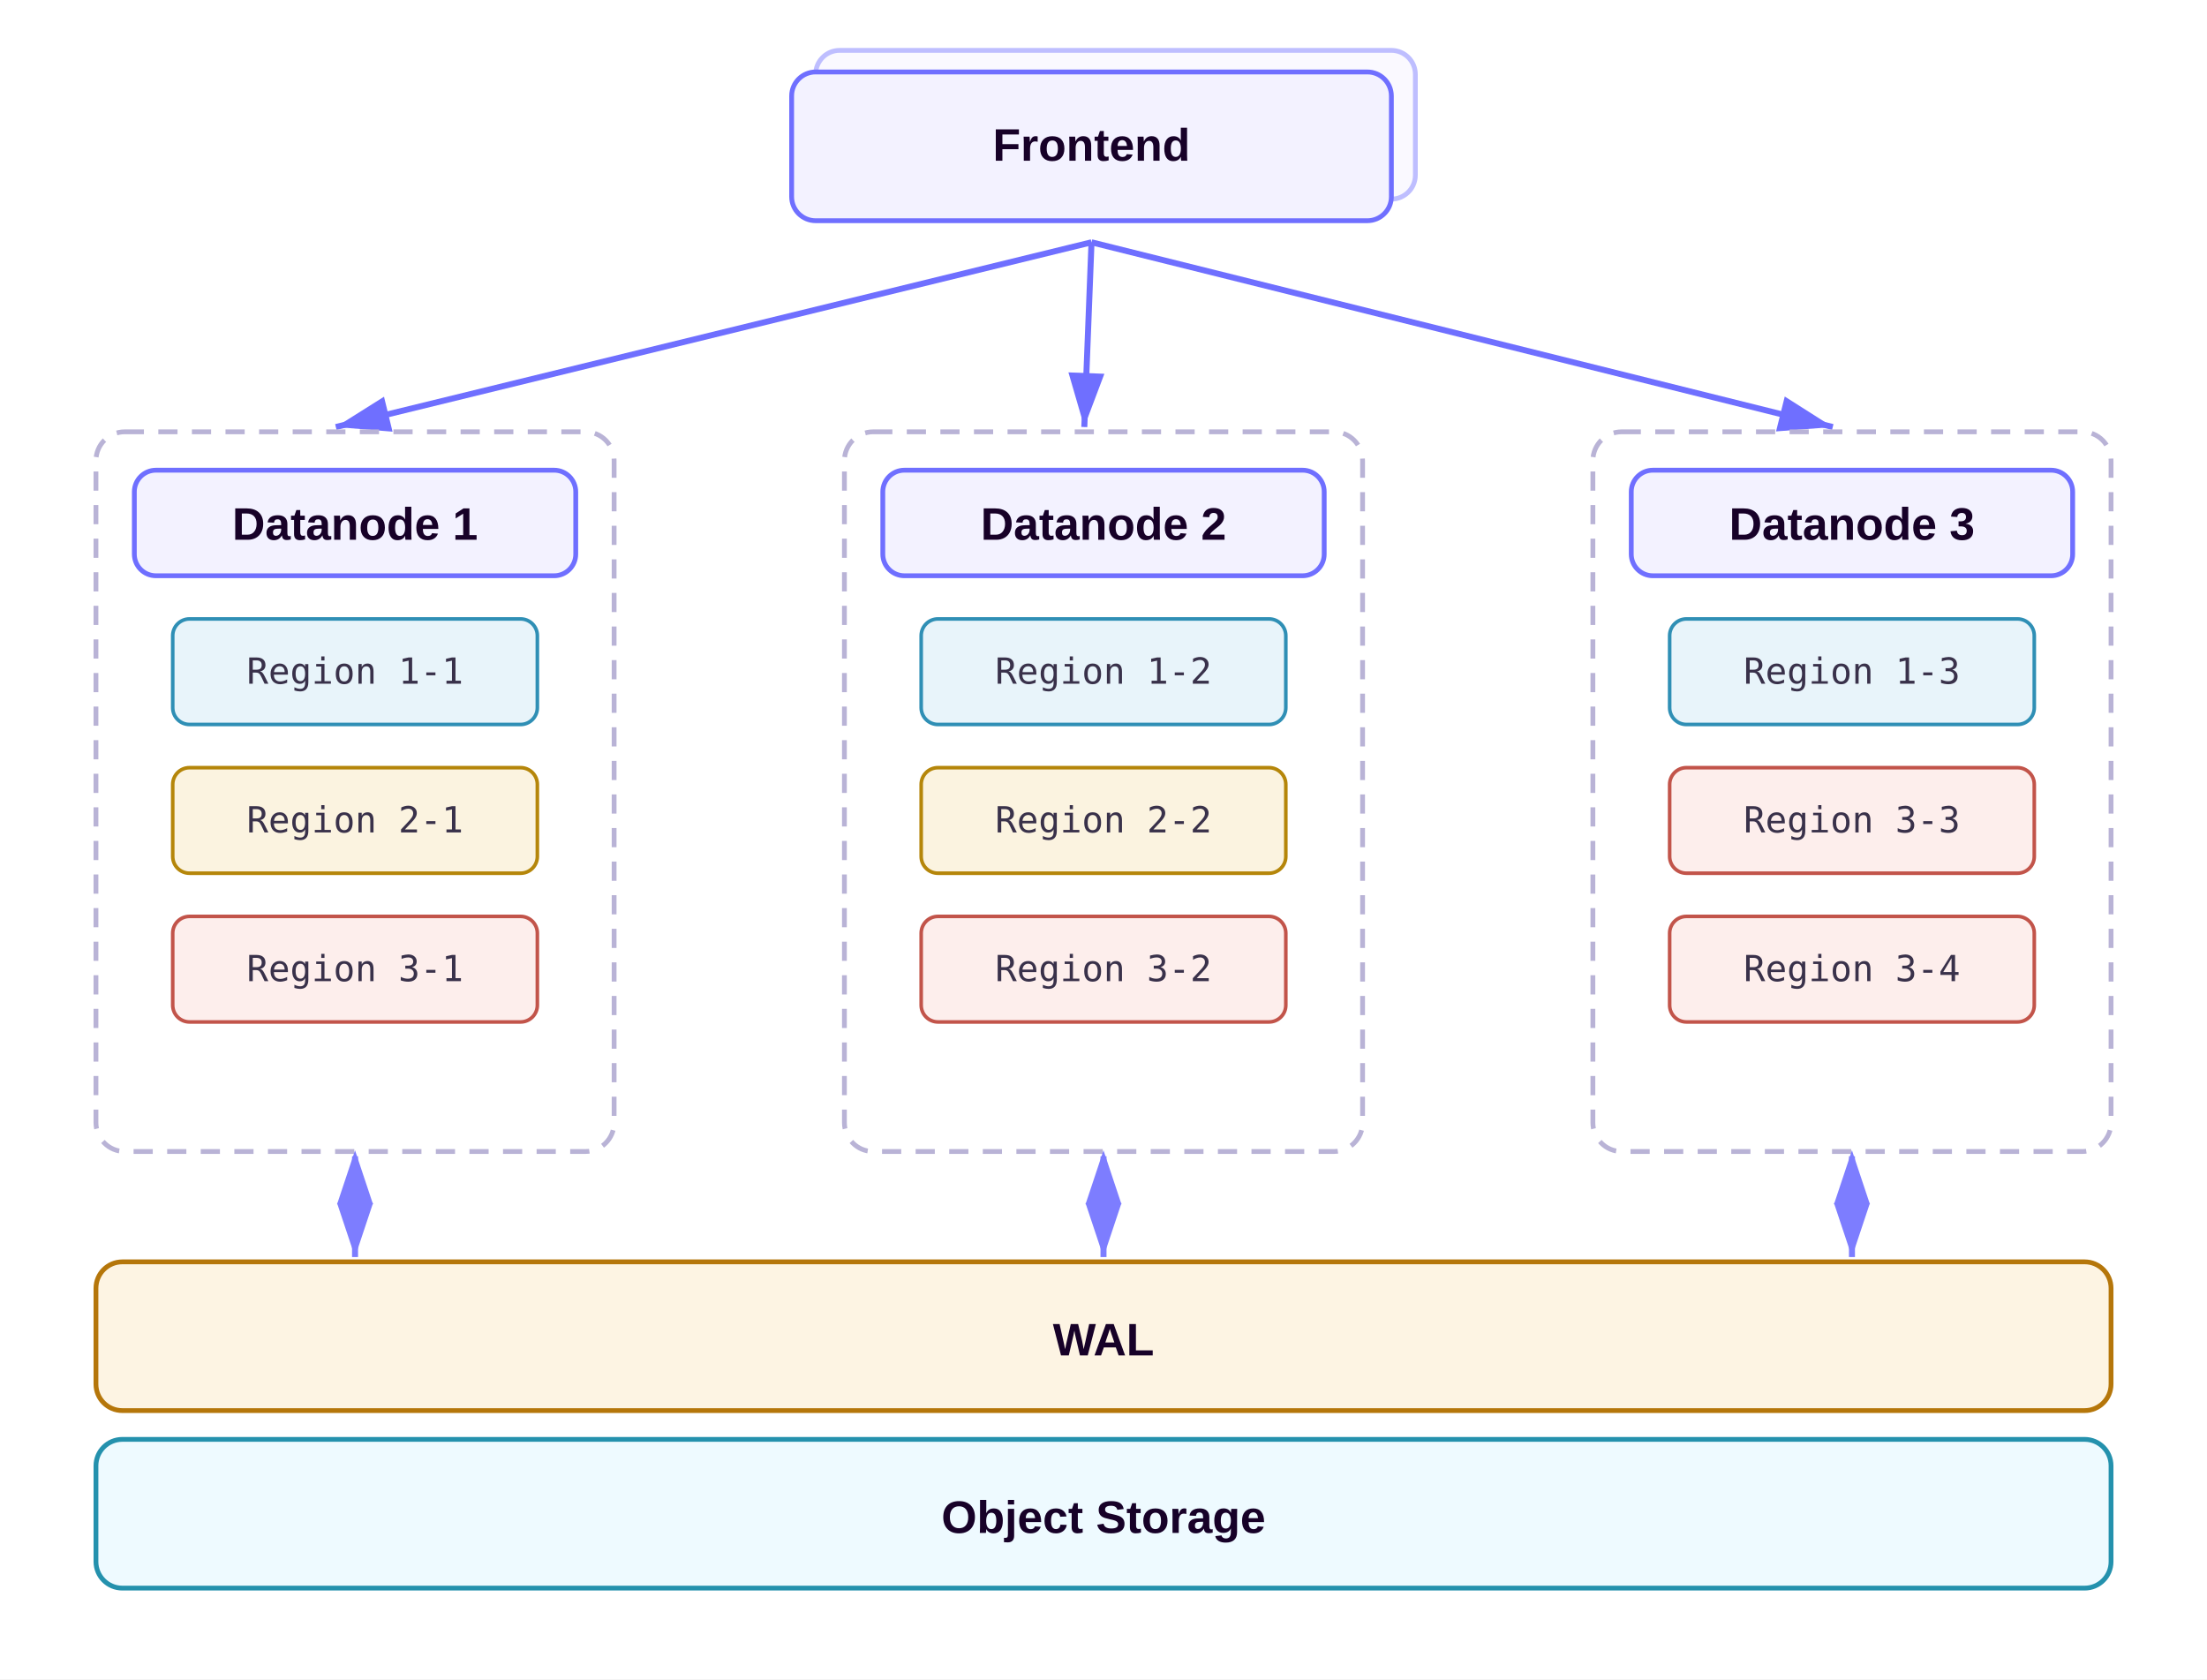
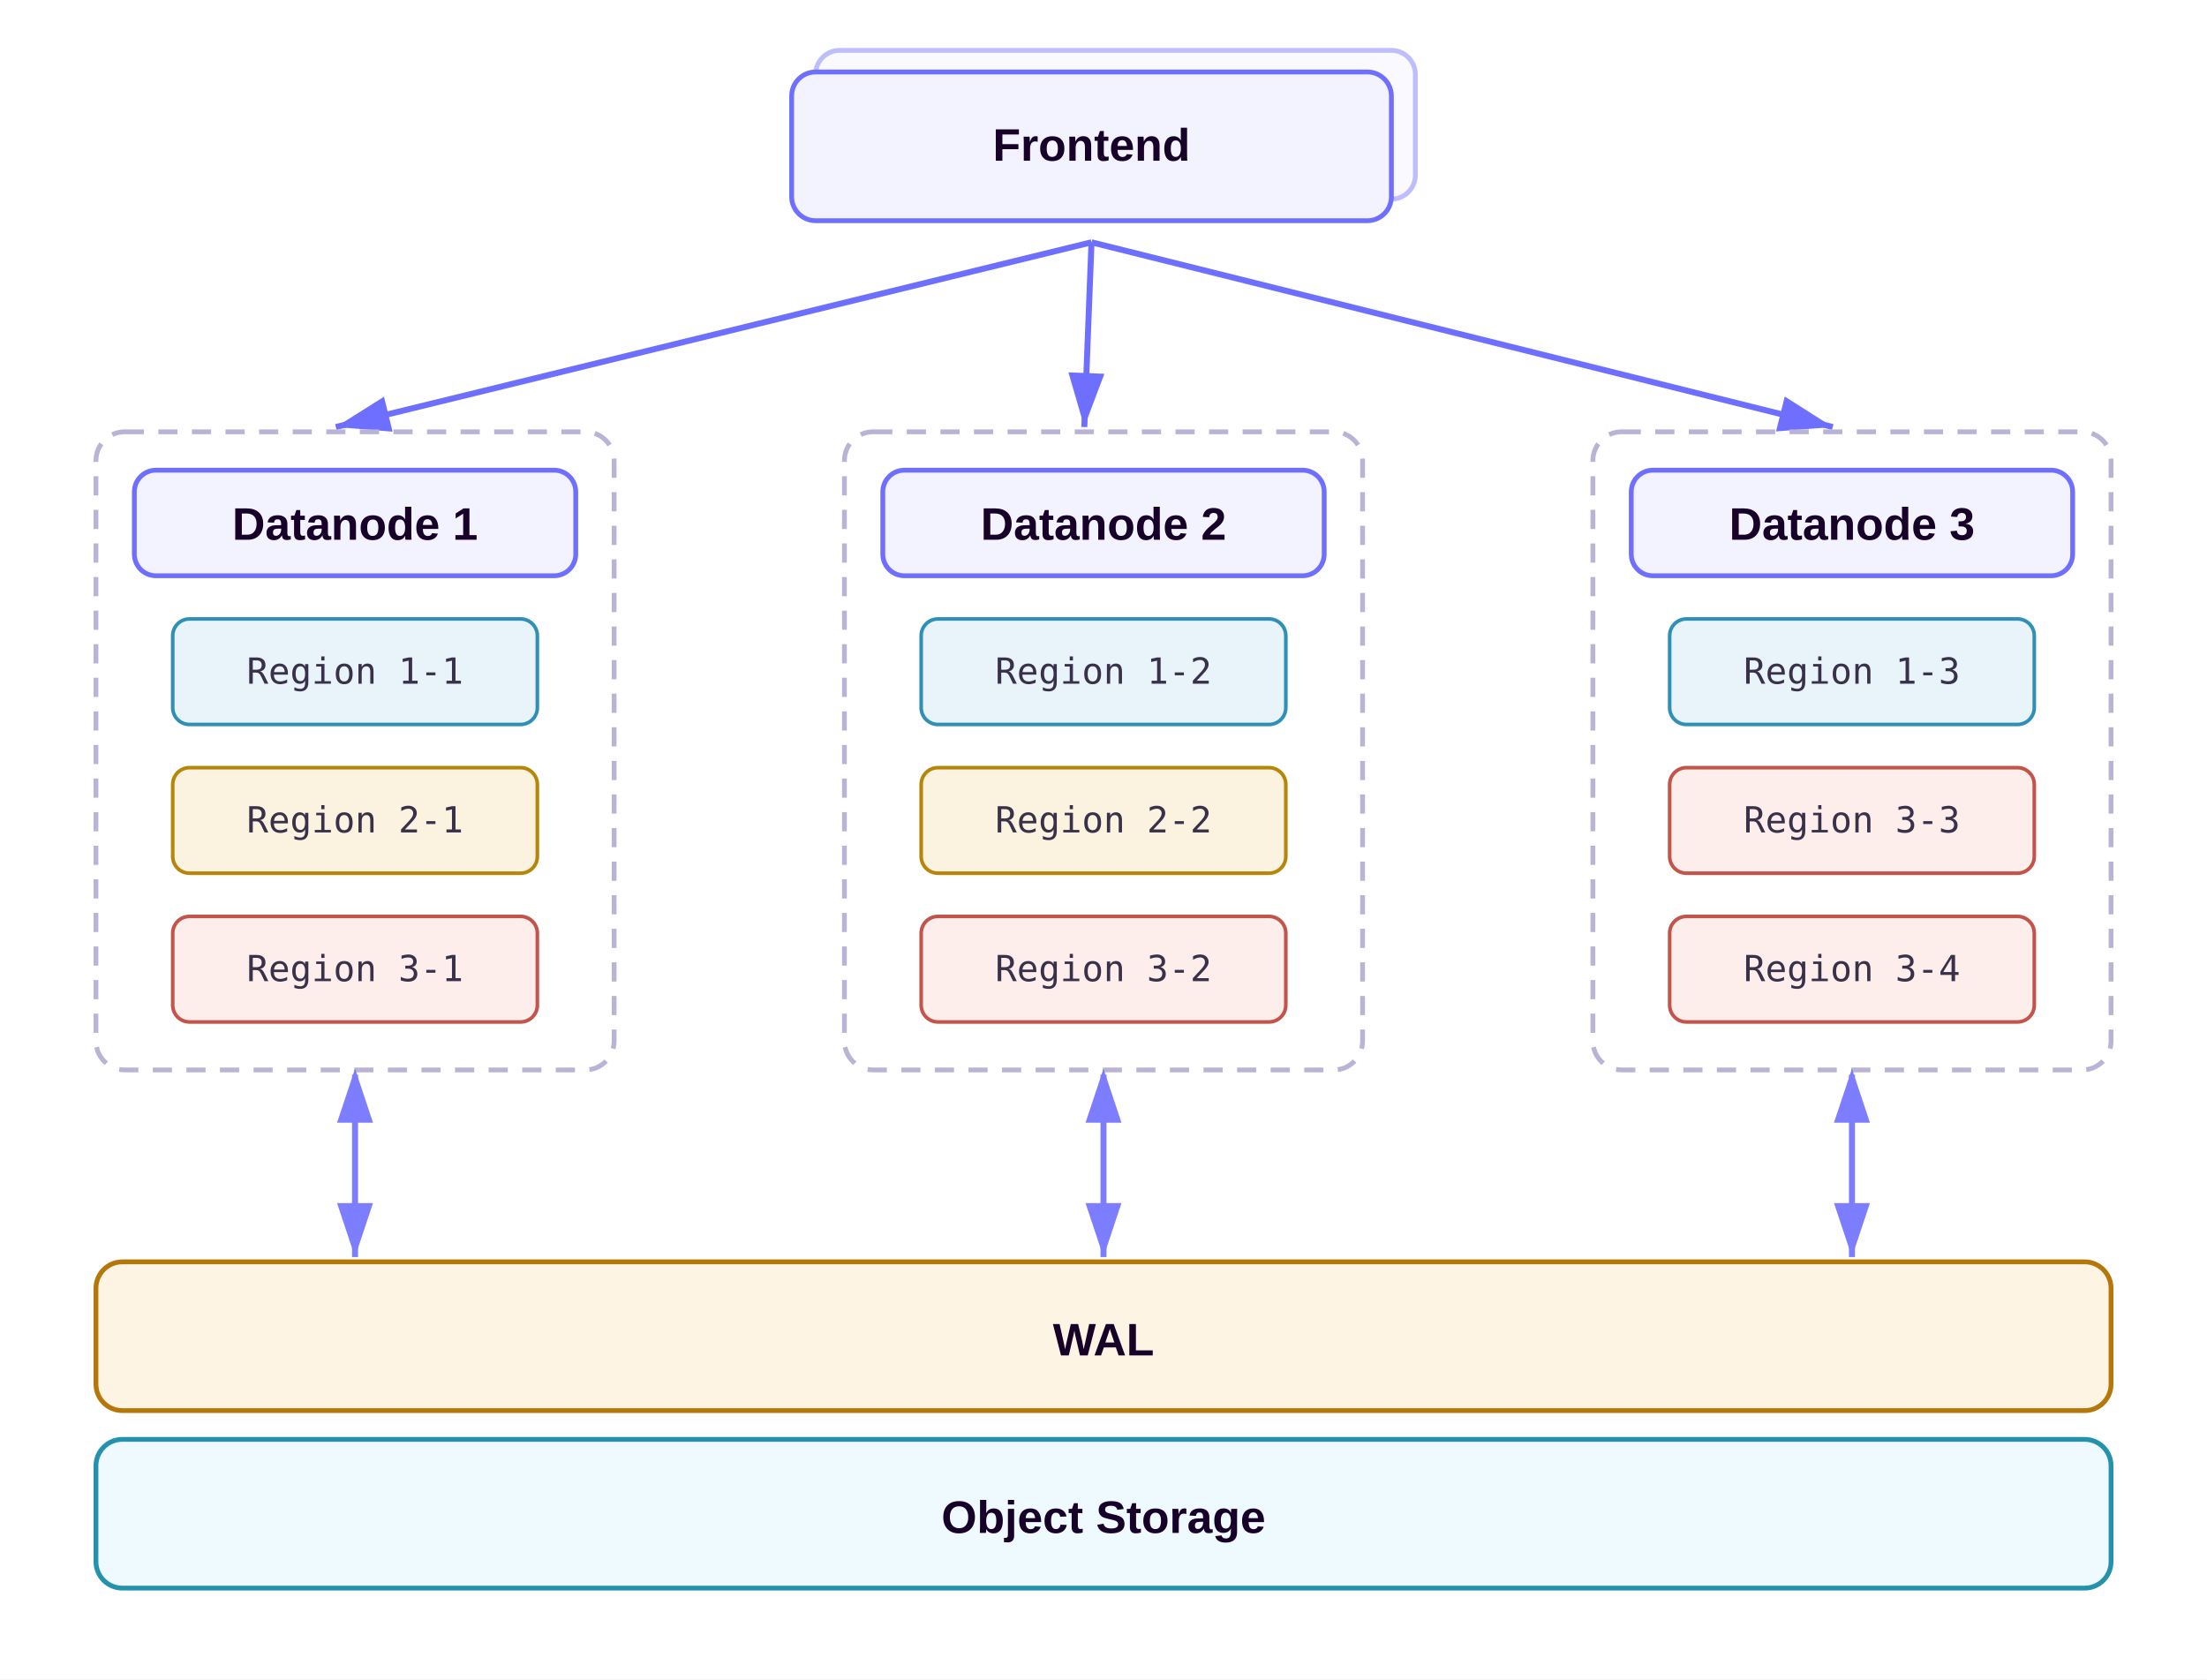
<svg xmlns="http://www.w3.org/2000/svg" width="920" height="700" viewBox="0 0 920 700" role="img" aria-labelledby="title description">
  <defs>
    <marker id="a" markerWidth="10" markerHeight="10" refX="9" refY="3" orient="auto" markerUnits="strokeWidth">
      <path d="M0,0 L0,6 L9,3 z" fill="#6f6fff" />
    </marker>
    <marker id="g" markerWidth="10" markerHeight="10" refX="9" refY="3" orient="auto" markerUnits="strokeWidth">
      <path d="M0,0 L0,6 L9,3 z" fill="#2a9d5c" />
    </marker>
    <marker id="gs" markerWidth="10" markerHeight="10" refX="1" refY="3" orient="auto" markerUnits="strokeWidth">
      <path d="M9,0 L9,6 L0,3 z" fill="#2a9d5c" />
    </marker>
    <marker id="as" markerWidth="10" markerHeight="10" refX="1" refY="3" orient="auto" markerUnits="strokeWidth">
      <path d="M9,0 L9,6 L0,3 z" fill="#6f6fff" />
    </marker>
    <marker id="am" markerWidth="10" markerHeight="10" refX="9" refY="3" orient="auto" markerUnits="strokeWidth">
      <path d="M0,0 L0,6 L9,3 z" fill="#b5760a" />
    </marker>
    <style>
      .t { font: 600 19px Arial, sans-serif; fill: #170128; }
      .l { font: 16px Arial, sans-serif; fill: #39314a; }
      .s { font: 14px Arial, sans-serif; fill: #5b5470; }
      .m { font: 15px "DejaVu Sans Mono", Menlo, monospace; fill: #39314a; }
      .mt { font: 600 17px "DejaVu Sans Mono", Menlo, monospace; fill: #170128; }
      .ms { font: 12px "DejaVu Sans Mono", Menlo, monospace; fill: #ffffff; }
      .zone { fill: #ffffff; stroke: #b9b3d6; stroke-width: 2; stroke-dasharray: 8 6; }
      .node { fill: #f3f2ff; stroke: #6f6fff; stroke-width: 2; }
      .infra { fill: #eefaff; stroke: #2491ad; stroke-width: 2; }
      .wal { fill: #fdf4e3; stroke: #b5760a; stroke-width: 2; }
      .fail { fill: #fff4f4; stroke: #d64545; stroke-width: 2; }
      .flow { fill: none; stroke: #6f6fff; stroke-width: 2.5; marker-end: url(#a); }
      .bus { fill: none; stroke: #6f6fff; stroke-width: 2.5; }
      .rep { fill: none; stroke: #2a9d5c; stroke-width: 2.5; stroke-dasharray: 7 5;
              marker-end: url(#g); }
      .rep2 { fill: none; stroke: #2a9d5c; stroke-width: 2.5; stroke-dasharray: 7 5;
               marker-start: url(#gs); marker-end: url(#g); }
      .lbl { font: 600 15px Arial, sans-serif; fill: #39314a; }
    </style>
  </defs>
  <rect width="920" height="700" fill="#ffffff" />
  <rect class="node" x="340" y="21" width="250" height="62" rx="10" opacity="0.45" />
  <rect class="node" x="330" y="30" width="250" height="62" rx="10" />
  <text class="t" x="455.0" y="67.0" text-anchor="middle">Frontend</text>
  <path class="flow" d="M455 101 L140 178" />
  <path class="flow" d="M455 101 L452 178" />
  <path class="flow" d="M455 101 L764 178" />
-   <rect class="zone" x="40" y="180" width="216" height="300" rx="12" />
+   <rect class="zone" x="40" y="180" width="216" height="266" rx="12" />
  <rect class="node" x="56" y="196" width="184" height="44" rx="9" />
  <text class="t" x="148" y="225" text-anchor="middle">Datanode 1</text>
  <rect x="72" y="258" width="152" height="44" rx="7" fill="#e8f4fa" stroke="#2f8fb5" stroke-width="1.5" />
  <text class="m" x="148" y="285" text-anchor="middle" fill="#2f8fb5">Region 1-1</text>
  <rect x="72" y="320" width="152" height="44" rx="7" fill="#fbf3e0" stroke="#b5860a" stroke-width="1.5" />
  <text class="m" x="148" y="347" text-anchor="middle" fill="#b5860a">Region 2-1</text>
  <rect x="72" y="382" width="152" height="44" rx="7" fill="#fdeeec" stroke="#c2544a" stroke-width="1.5" />
  <text class="m" x="148" y="409" text-anchor="middle" fill="#c2544a">Region 3-1</text>
-   <rect class="zone" x="352" y="180" width="216" height="300" rx="12" />
+   <rect class="zone" x="352" y="180" width="216" height="266" rx="12" />
  <rect class="node" x="368" y="196" width="184" height="44" rx="9" />
  <text class="t" x="460" y="225" text-anchor="middle">Datanode 2</text>
  <rect x="384" y="258" width="152" height="44" rx="7" fill="#e8f4fa" stroke="#2f8fb5" stroke-width="1.5" />
  <text class="m" x="460" y="285" text-anchor="middle" fill="#2f8fb5">Region 1-2</text>
  <rect x="384" y="320" width="152" height="44" rx="7" fill="#fbf3e0" stroke="#b5860a" stroke-width="1.5" />
  <text class="m" x="460" y="347" text-anchor="middle" fill="#b5860a">Region 2-2</text>
  <rect x="384" y="382" width="152" height="44" rx="7" fill="#fdeeec" stroke="#c2544a" stroke-width="1.5" />
  <text class="m" x="460" y="409" text-anchor="middle" fill="#c2544a">Region 3-2</text>
-   <rect class="zone" x="664" y="180" width="216" height="300" rx="12" />
+   <rect class="zone" x="664" y="180" width="216" height="266" rx="12" />
  <rect class="node" x="680" y="196" width="184" height="44" rx="9" />
  <text class="t" x="772" y="225" text-anchor="middle">Datanode 3</text>
  <rect x="696" y="258" width="152" height="44" rx="7" fill="#e8f4fa" stroke="#2f8fb5" stroke-width="1.5" />
  <text class="m" x="772" y="285" text-anchor="middle" fill="#2f8fb5">Region 1-3</text>
  <rect x="696" y="320" width="152" height="44" rx="7" fill="#fdeeec" stroke="#c2544a" stroke-width="1.5" />
  <text class="m" x="772" y="347" text-anchor="middle" fill="#c2544a">Region 3-3</text>
  <rect x="696" y="382" width="152" height="44" rx="7" fill="#fdeeec" stroke="#c2544a" stroke-width="1.5" />
  <text class="m" x="772" y="409" text-anchor="middle" fill="#c2544a">Region 3-4</text>
-   <line x1="148" y1="482" x2="148" y2="524" stroke="#6f6fff" stroke-width="2.5" marker-start="url(#as)" marker-end="url(#a)" opacity="0.9" />
-   <line x1="460" y1="482" x2="460" y2="524" stroke="#6f6fff" stroke-width="2.5" marker-start="url(#as)" marker-end="url(#a)" opacity="0.9" />
-   <line x1="772" y1="482" x2="772" y2="524" stroke="#6f6fff" stroke-width="2.5" marker-start="url(#as)" marker-end="url(#a)" opacity="0.9" />
+   <line x1="148" y1="448" x2="148" y2="524" stroke="#6f6fff" stroke-width="2.5" marker-start="url(#as)" marker-end="url(#a)" opacity="0.9" />
+   <line x1="460" y1="448" x2="460" y2="524" stroke="#6f6fff" stroke-width="2.5" marker-start="url(#as)" marker-end="url(#a)" opacity="0.9" />
+   <line x1="772" y1="448" x2="772" y2="524" stroke="#6f6fff" stroke-width="2.5" marker-start="url(#as)" marker-end="url(#a)" opacity="0.9" />
  <rect class="wal" x="40" y="526" width="840" height="62" rx="11" />
  <text class="t" x="460" y="565" text-anchor="middle" fill="#b5760a">WAL</text>
  <rect class="infra" x="40" y="600" width="840" height="62" rx="11" />
  <text class="t" x="460" y="639" text-anchor="middle" fill="#2491ad">Object Storage</text>
</svg>
